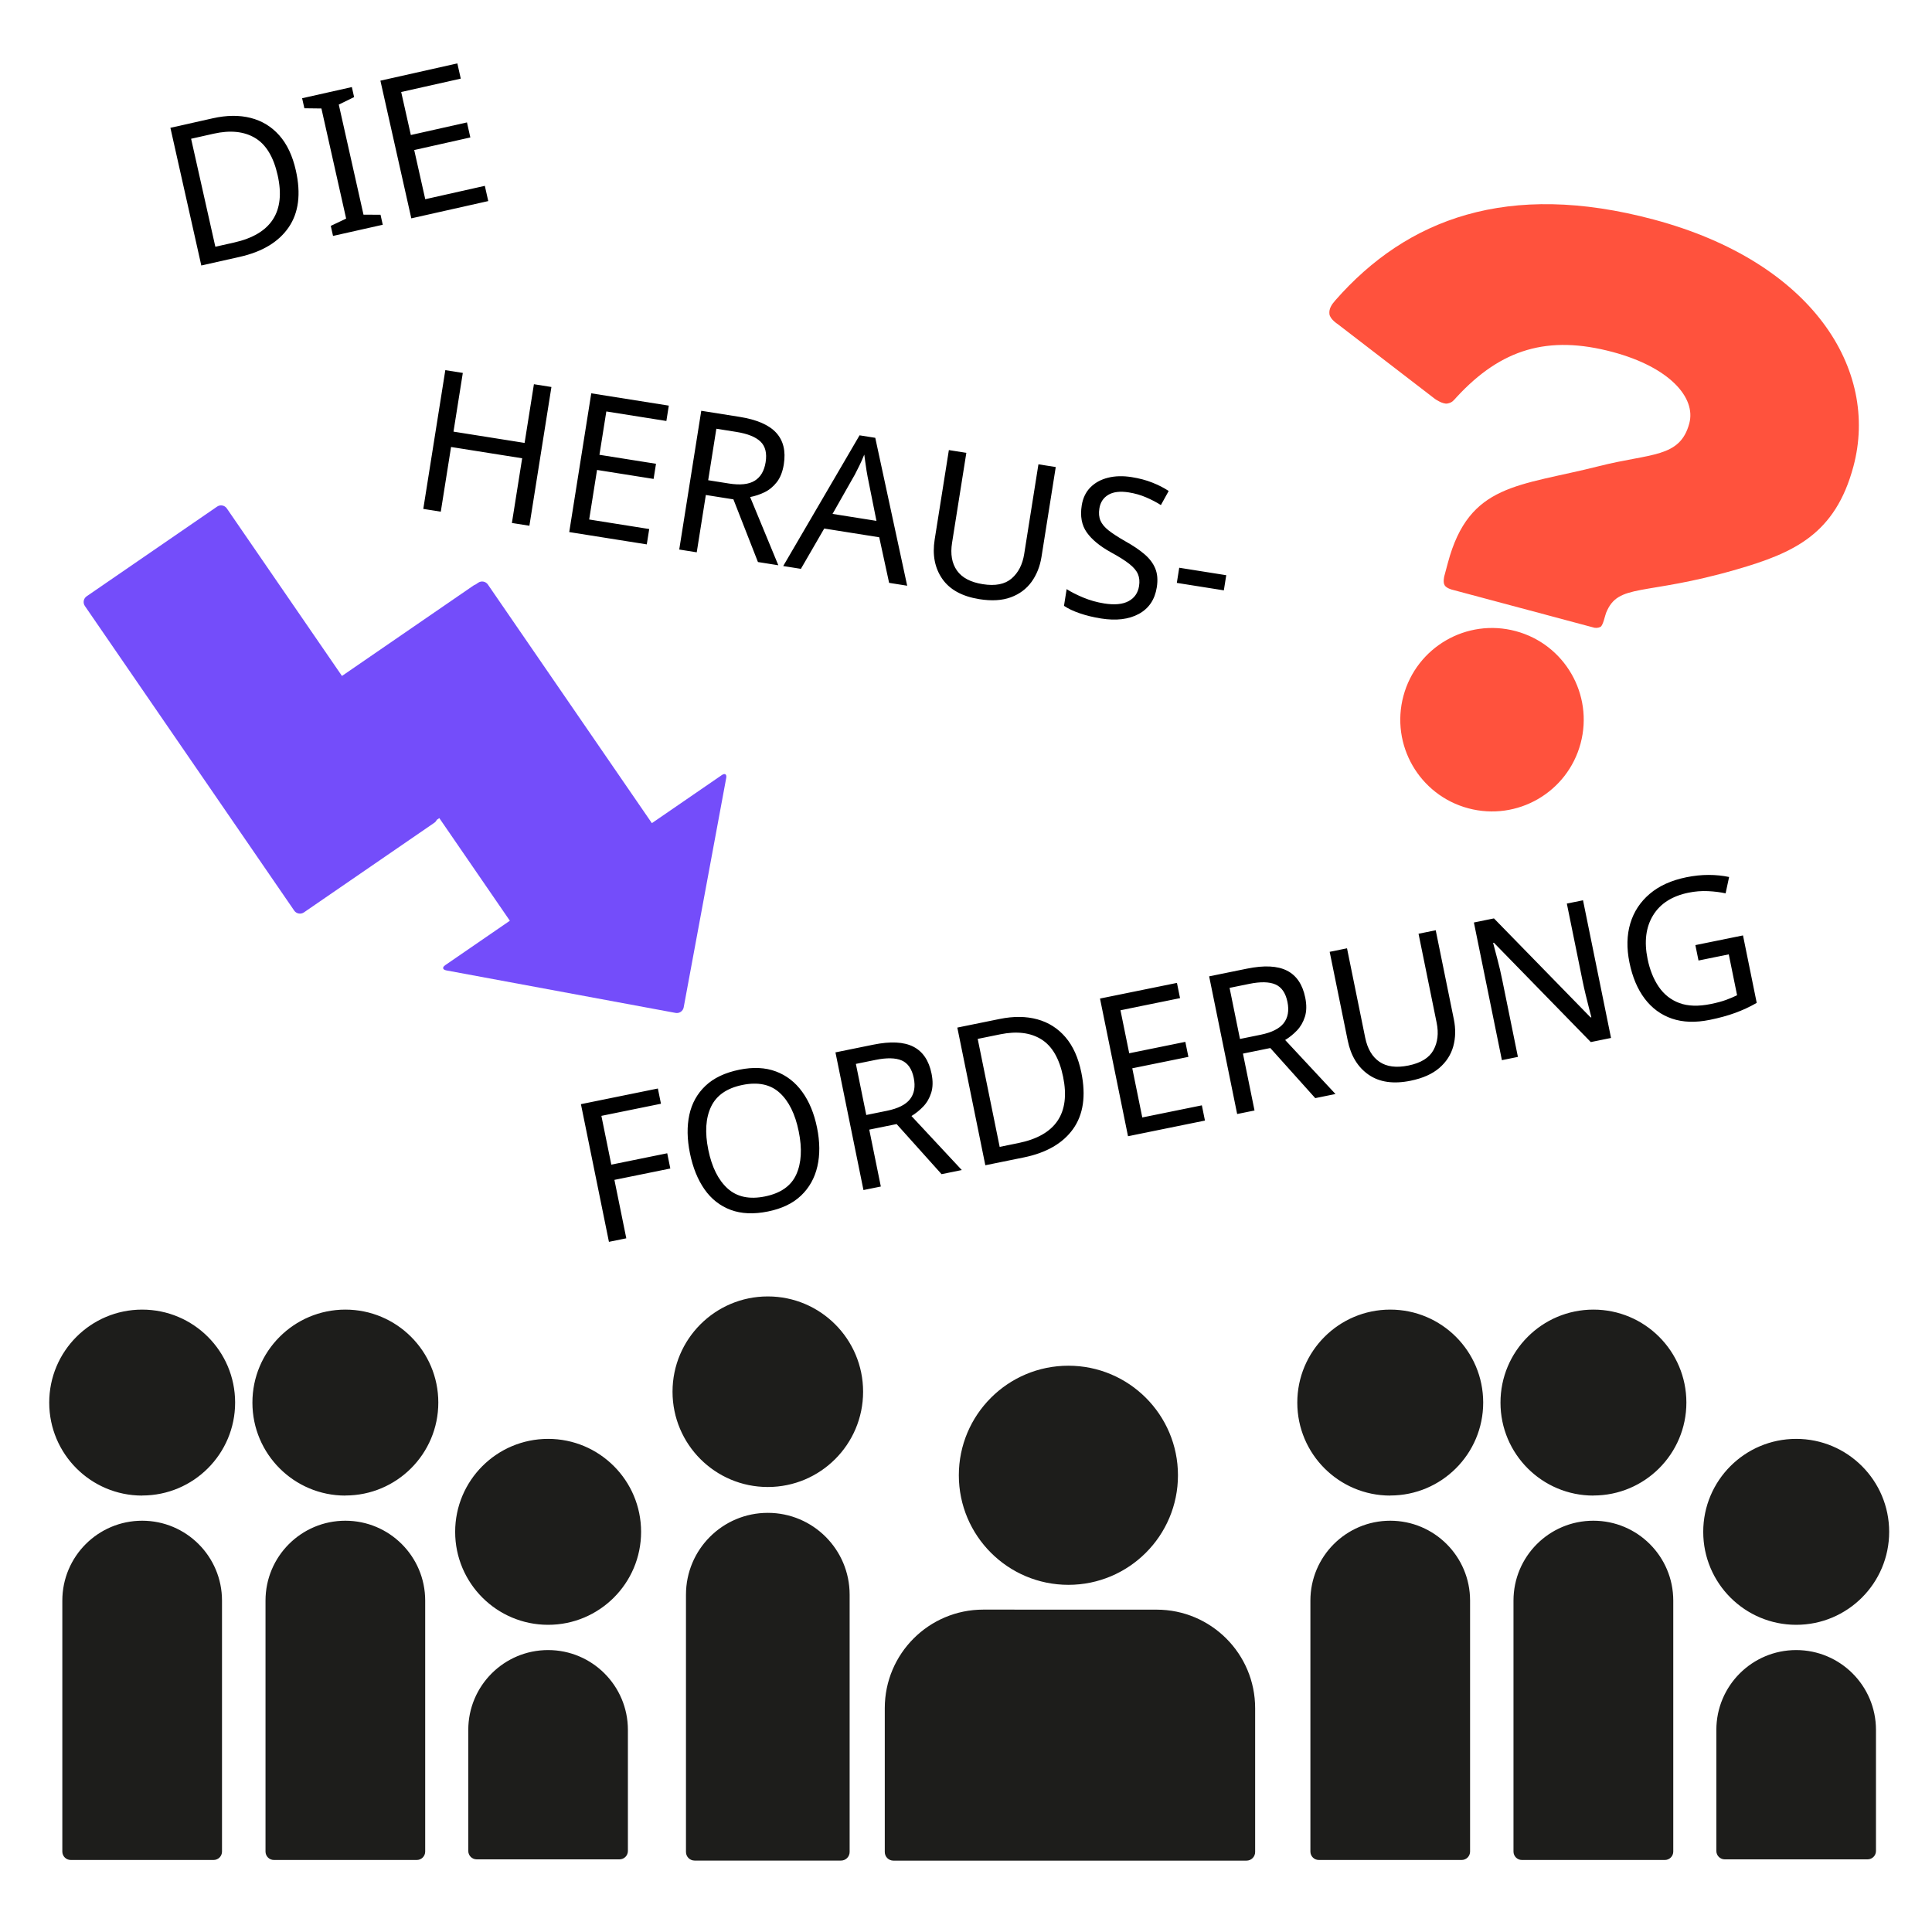
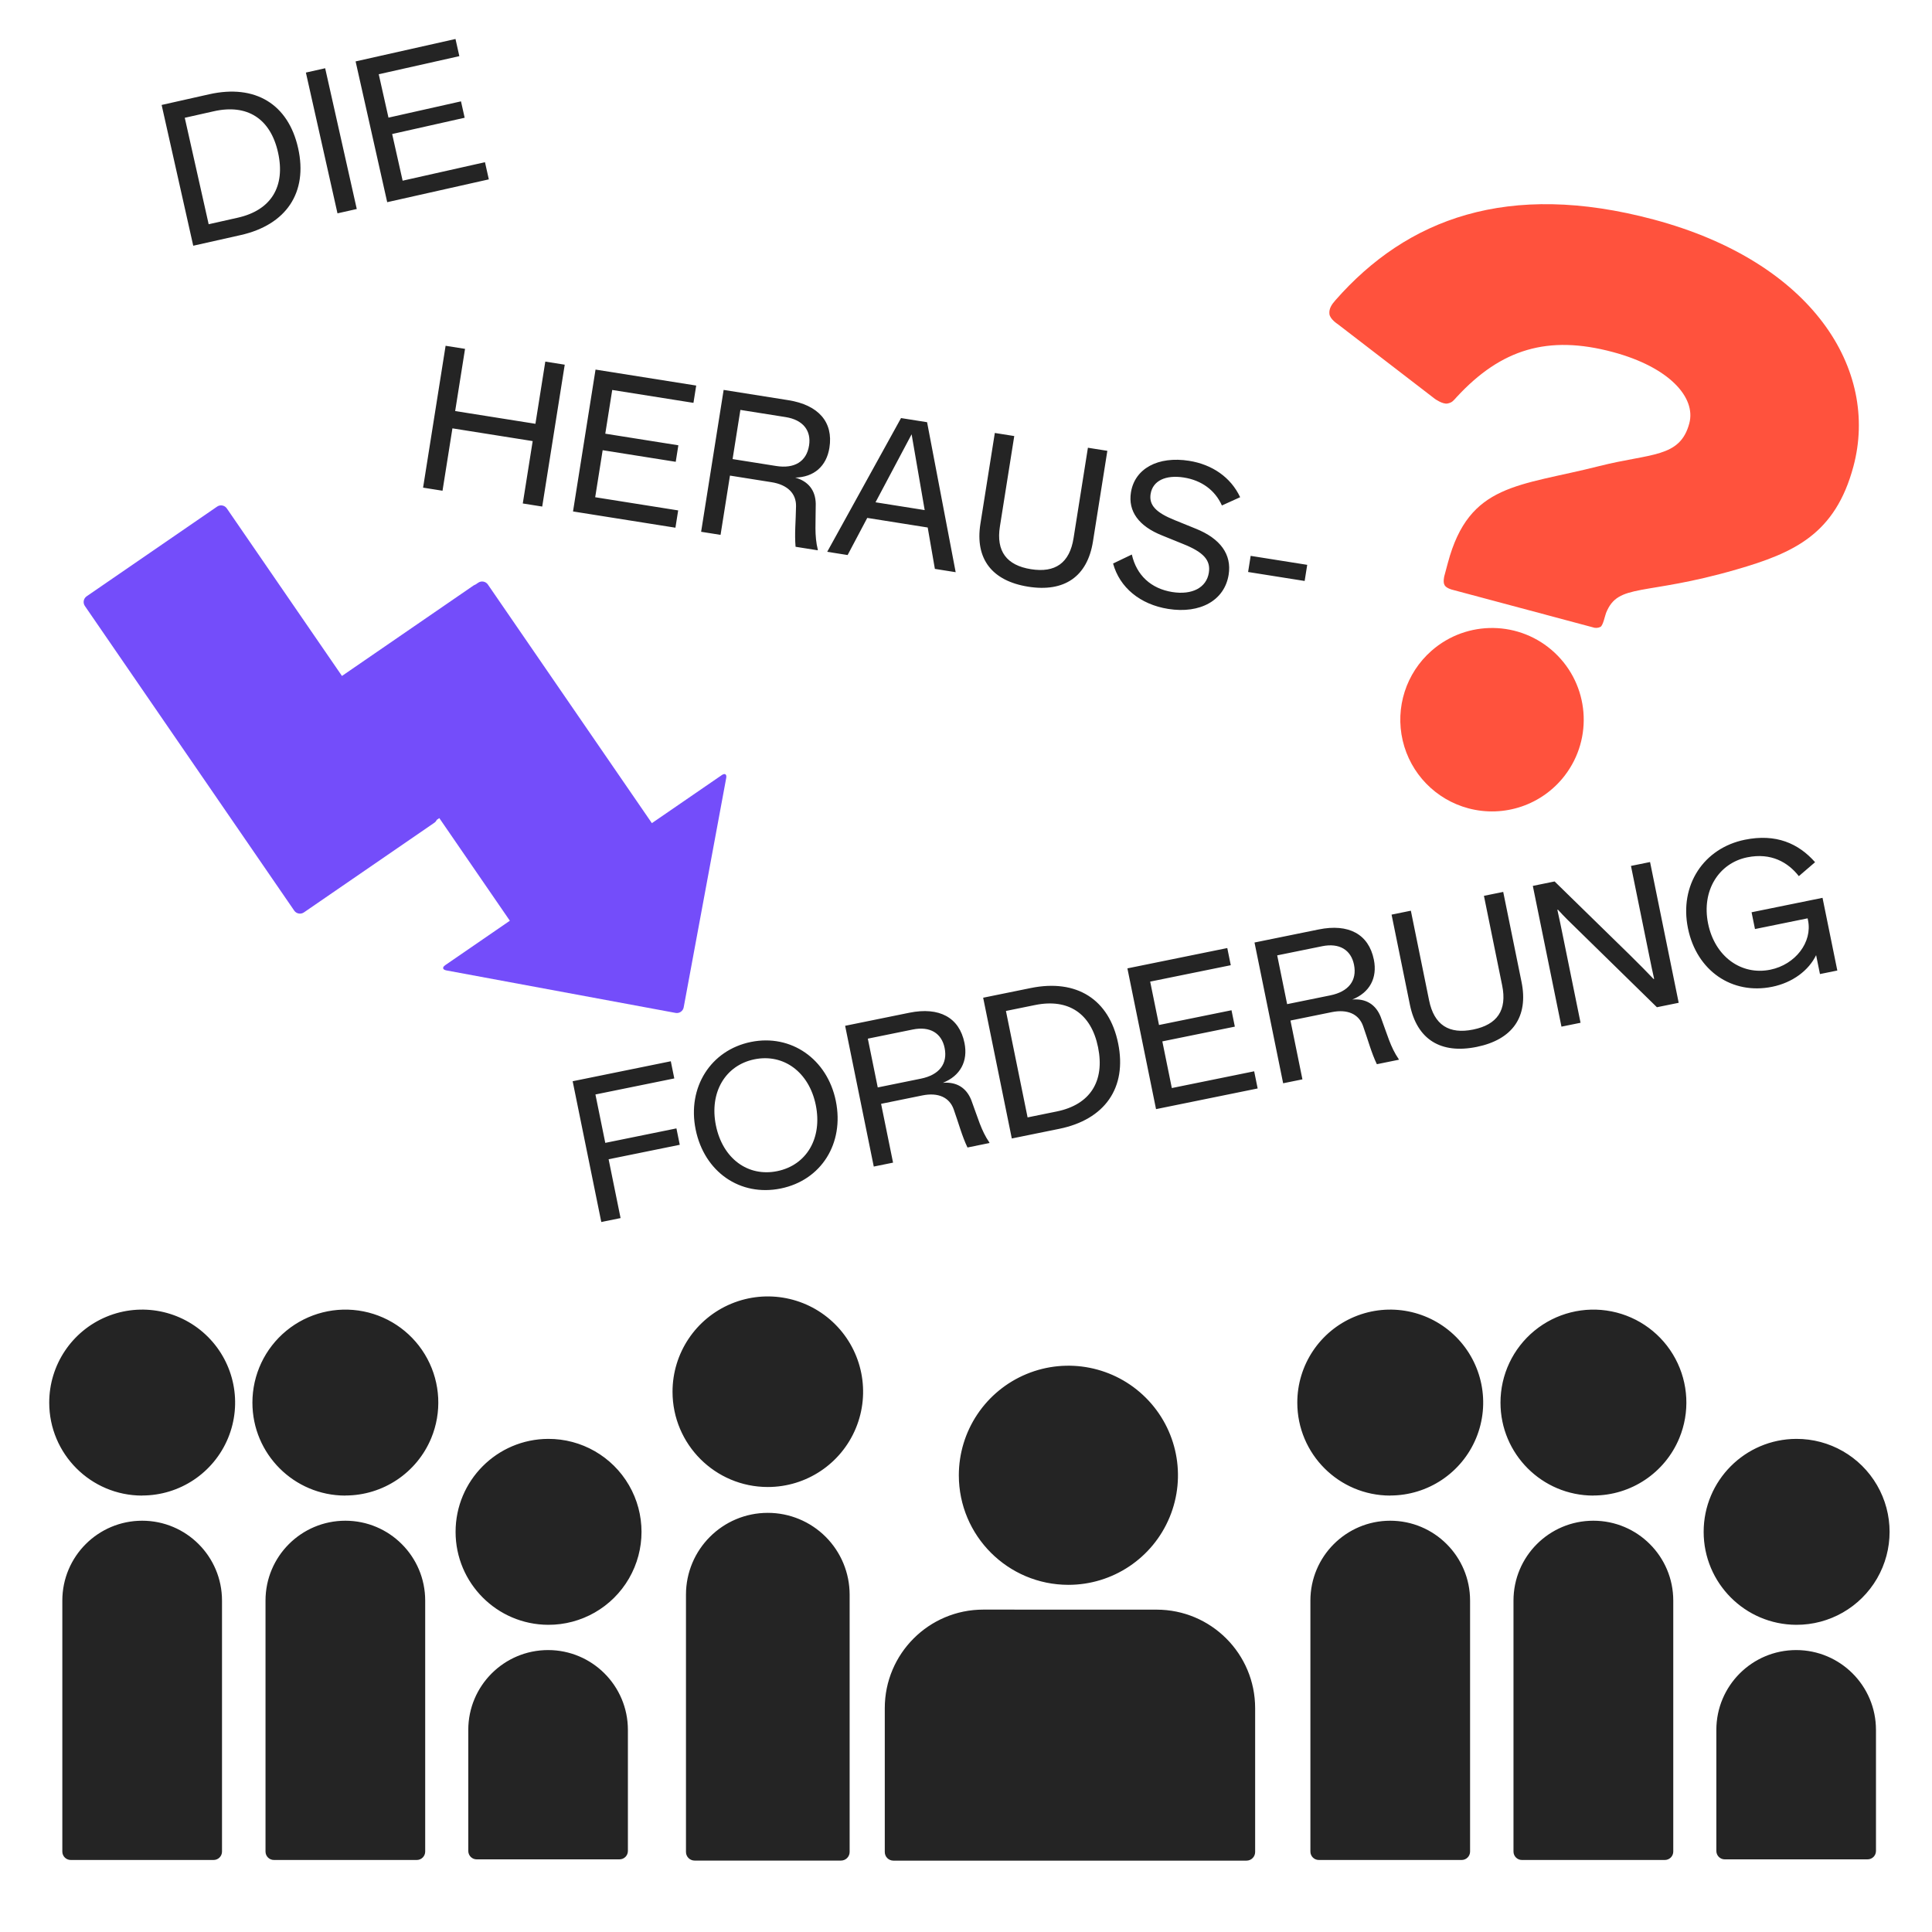
- <svg xmlns="http://www.w3.org/2000/svg" id="Ebene_1" data-name="Ebene 1" viewBox="0 0 1000 1000">
-   <defs>
-     <style>.cls-3{fill:#1d1d1b}.cls-4{font-size:101.85px;font-family:Alpha-Regular,Alpha;letter-spacing:.01em}</style>
-   </defs>
-   <path d="M373.58 401.2l-36.17 24.86-84.89-123.52a3.61 3.61 0 00-5-.93l-1.5 1a4.12 4.12 0 00-.9.43L177 349.87l-59.61-86.73a3.61 3.61 0 00-5-.93l-67.54 46.43a3.61 3.61 0 00-.93 5l108.37 157.7a3.62 3.62 0 005 .93l67.55-46.43a3.49 3.49 0 001.22-1.48l1.33-.91 36.51 53.12-33.46 23c-1.64 1.13-1.38 2.34.58 2.71l118.66 22a3.6 3.6 0 004.2-2.89l22-118.66c.38-1.98-.66-2.66-2.3-1.53z" fill="#744dfa" />
-   <path d="M747.78 303c1 1.5 3.76 2.2 3.76 2.2l72.8 19.47a5.09 5.09 0 004.1-.21c1.34-.84 2.32-5.89 2.88-7.27 6.34-15.65 19.54-8.53 67.43-22.41 29.91-8.65 51.21-18.3 60.59-53.41 13.36-50-21-105.71-103.39-127.74-75.48-20.18-127.75-.41-164.76 41.8-2 2.25-3.4 4.43-3.08 7.12s4.25 5.18 4.25 5.18l50.39 38.76s4 2.87 6.5 2.36 3.06-1.53 4.76-3.37c23-24.89 47.25-32.23 80.75-23.27 29.31 7.84 43.19 23.58 39.62 36.92-4.8 18-20 15.38-46.51 22.09-41.87 10.64-67.41 8.78-78.45 50.09l-1.85 6.9s-.83 3.25.21 4.74M760 418.38a47.47 47.47 0 10-33.6-58.12 47.47 47.47 0 0033.6 58.12" fill="#ff523d" />
-   <path class="cls-3" d="M598.66 833.15a51 51 0 0151 51v74.45a4.46 4.46 0 01-4.45 4.46h-182.8a4.46 4.46 0 01-4.45-4.46v-74.47a51 51 0 0151-51zM397.41 783.05a42.35 42.35 0 0142.36 42.35v133.18a4.46 4.46 0 01-4.46 4.45h-75.79a4.46 4.46 0 01-4.46-4.45V825.4a42.35 42.35 0 0142.35-42.35M397.41 769.67a49.32 49.32 0 10-49.31-49.31 49.32 49.32 0 0049.31 49.31M553 820.31a56.71 56.71 0 10-56.71-56.71A56.72 56.72 0 00553 820.31M178.75 787.12a41.34 41.34 0 0141.33 41.33v129.92a4.35 4.35 0 01-4.35 4.35h-73.95a4.35 4.35 0 01-4.35-4.35V828.45a41.33 41.33 0 0141.32-41.33M73.59 787.12a41.33 41.33 0 0141.32 41.33v129.92a4.35 4.35 0 01-4.35 4.35H36.61a4.35 4.35 0 01-4.35-4.35V828.45a41.34 41.34 0 0141.33-41.33M73.59 774.07A48.11 48.11 0 1025.48 726a48.11 48.11 0 0048.11 48.11M178.75 774.07a48.11 48.11 0 10-48.1-48.07 48.1 48.1 0 0048.1 48.11M283.7 854.07a41.32 41.32 0 0141.3 41.32v62.66a4.34 4.34 0 01-4.35 4.35h-73.92a4.35 4.35 0 01-4.35-4.35v-62.66a41.32 41.32 0 0141.32-41.32M283.7 841a48.12 48.12 0 10-48.11-48.11A48.12 48.12 0 00283.7 841M824.75 787.12a41.34 41.34 0 0141.33 41.33v129.92a4.35 4.35 0 01-4.35 4.35h-74a4.35 4.35 0 01-4.35-4.35V828.45a41.33 41.33 0 0141.32-41.33M719.59 787.12a41.33 41.33 0 0141.32 41.33v129.92a4.35 4.35 0 01-4.35 4.35h-73.95a4.35 4.35 0 01-4.35-4.35V828.45a41.34 41.34 0 0141.33-41.33M719.59 774.07A48.11 48.11 0 10671.48 726a48.11 48.11 0 0048.11 48.11M824.75 774.07a48.11 48.11 0 10-48.1-48.07 48.1 48.1 0 0048.1 48.11M929.7 854.07a41.32 41.32 0 0141.3 41.32v62.66a4.34 4.34 0 01-4.35 4.35h-73.92a4.35 4.35 0 01-4.35-4.35v-62.66a41.32 41.32 0 0141.32-41.32M929.7 841a48.12 48.12 0 10-48.11-48.11A48.12 48.12 0 00929.7 841" />
-   <text class="cls-4" transform="matrix(.98 -.22 .22 .98 94.52 139.59)">DIE</text>
-   <text class="cls-4" transform="rotate(9.02 -1555.25 1457.927)">HERAUS-</text>
-   <text class="cls-4" transform="rotate(-11.5 3354.213 -1194.629)">FORDERUNG</text>
+ <svg xmlns="http://www.w3.org/2000/svg" viewBox="0 0 1000 1000" fill="none">
+   <path d="M373.58 401.2l-36.17 24.86-84.89-123.52a3.607 3.607 0 00-5-.93l-1.5 1a4.09 4.09 0 00-.9.43L177 349.87l-59.61-86.73a3.607 3.607 0 00-5-.93l-67.54 46.43a3.61 3.61 0 00-.93 5l108.37 157.7a3.62 3.62 0 005 .93l67.55-46.43c.537-.37.959-.883 1.22-1.48l1.33-.91 36.51 53.12-33.46 23c-1.64 1.13-1.38 2.34.58 2.71l118.66 22a3.602 3.602 0 004.2-2.89l22-118.66c.38-1.98-.66-2.66-2.3-1.53z" fill="#744DFA" />
+   <path d="M747.78 303c1 1.5 3.76 2.2 3.76 2.2l72.8 19.47a5.086 5.086 0 004.1-.21c1.34-.84 2.32-5.89 2.88-7.27 6.34-15.65 19.54-8.53 67.43-22.41 29.91-8.65 51.21-18.3 60.59-53.41 13.36-50-21-105.71-103.39-127.74-75.48-20.18-127.75-.41-164.76 41.8-2 2.25-3.4 4.43-3.08 7.12.32 2.69 4.25 5.18 4.25 5.18l50.39 38.76s4 2.87 6.5 2.36c2.5-.51 3.06-1.53 4.76-3.37 23-24.89 47.25-32.23 80.75-23.27 29.31 7.84 43.19 23.58 39.62 36.92-4.8 18-20 15.38-46.51 22.09-41.87 10.64-67.41 8.78-78.45 50.09l-1.85 6.9s-.83 3.25.21 4.74v.05zM760 418.38a47.467 47.467 0 0049.937-16.984 47.469 47.469 0 00-68.997-64.548A47.472 47.472 0 00760 418.38" fill="#FF523D" />
+   <path d="M598.66 833.15a51 51 0 0151 51v74.45a4.46 4.46 0 01-4.45 4.46h-182.8a4.461 4.461 0 01-4.45-4.46v-74.47a51 51 0 0151-51l89.7.02zm-201.25-50.1a42.337 42.337 0 0129.952 12.4 42.349 42.349 0 0112.408 29.95v133.18a4.461 4.461 0 01-4.46 4.45h-75.79a4.46 4.46 0 01-4.46-4.45V825.4a42.35 42.35 0 0142.35-42.35zm0-13.38a49.316 49.316 0 0045.574-30.442 49.319 49.319 0 00-64.443-64.442A49.317 49.317 0 00348.1 720.36a49.32 49.32 0 0049.31 49.31zM553 820.31a56.707 56.707 0 0040.1-96.81 56.706 56.706 0 00-61.802-12.293 56.719 56.719 0 00-25.451 20.886 56.715 56.715 0 00-9.557 31.507A56.721 56.721 0 00553 820.31zm-374.25-33.19a41.34 41.34 0 0141.33 41.33v129.92a4.349 4.349 0 01-4.35 4.35h-73.95a4.349 4.349 0 01-4.35-4.35V828.45a41.327 41.327 0 0141.32-41.33zm-105.16 0a41.327 41.327 0 0141.32 41.33v129.92a4.349 4.349 0 01-4.35 4.35H36.61a4.349 4.349 0 01-4.35-4.35V828.45a41.339 41.339 0 0141.33-41.33zm0-13.05a48.114 48.114 0 0044.452-29.709 48.115 48.115 0 00-10.447-52.434 48.114 48.114 0 00-52.444-10.404A48.113 48.113 0 0025.48 726a48.112 48.112 0 0048.11 48.11v-.04zm105.16 0a48.107 48.107 0 0044.459-29.702 48.115 48.115 0 00-35.084-65.598A48.108 48.108 0 00130.65 726a48.101 48.101 0 0048.1 48.11v-.04zm104.95 80a41.322 41.322 0 0141.3 41.32v62.66a4.348 4.348 0 01-1.271 3.079 4.345 4.345 0 01-3.079 1.271h-73.92a4.363 4.363 0 01-4.019-2.686 4.356 4.356 0 01-.331-1.664v-62.66a41.32 41.32 0 0141.32-41.32zm0-13.07a48.12 48.12 0 10.02-96.239A48.12 48.12 0 00283.7 841zm541.05-53.88a41.34 41.34 0 0141.33 41.33v129.92a4.337 4.337 0 01-1.274 3.076 4.363 4.363 0 01-3.076 1.274h-74a4.349 4.349 0 01-4.35-4.35V828.45a41.327 41.327 0 0141.32-41.33h.05zm-105.16 0a41.327 41.327 0 0141.32 41.33v129.92a4.349 4.349 0 01-4.35 4.35h-73.95a4.349 4.349 0 01-4.35-4.35V828.45a41.342 41.342 0 0141.33-41.33zm0-13.05a48.114 48.114 0 0044.452-29.709 48.115 48.115 0 00-10.447-52.434 48.115 48.115 0 00-52.444-10.404A48.115 48.115 0 00671.48 726a48.114 48.114 0 0048.11 48.11v-.04zm105.16 0a48.107 48.107 0 0044.459-29.702 48.115 48.115 0 00-35.084-65.598A48.108 48.108 0 00776.65 726a48.101 48.101 0 0048.1 48.11v-.04zm104.95 80a41.322 41.322 0 0141.3 41.32v62.66a4.348 4.348 0 01-1.271 3.079 4.345 4.345 0 01-3.079 1.271h-73.92a4.363 4.363 0 01-4.019-2.686 4.356 4.356 0 01-.331-1.664v-62.66a41.32 41.32 0 0141.32-41.32zm0-13.07a48.12 48.12 0 10.02-96.239A48.12 48.12 0 00929.7 841M100.018 127.187l24.554-5.512c23.556-5.288 34.904-21.99 29.728-45.047-5.109-22.757-22.23-33.172-45.985-27.84l-24.654 5.535 16.357 72.864zm7.987-11.124L95.636 60.966l15.072-3.384c17.268-3.876 29.268 3.81 33.189 21.277 3.966 17.667-3.552 29.944-20.82 33.82l-15.072 3.384zm66.678-5.638l9.981-2.24-16.357-72.864-9.981 2.24 16.357 72.864zm25.733-5.777l52.601-11.808-1.994-8.883-42.62 9.567-5.423-24.154 37.53-8.425-1.904-8.484-37.53 8.425-5.042-22.458 41.722-9.366-1.994-8.884-51.703 11.607 16.357 72.863zM282.247 187.166l-5.109 32.189-41.544-6.595 5.11-32.189-10.06-1.596-11.656 73.431 10.059 1.596 5.126-32.289 41.543 6.595-5.125 32.289 10.059 1.597 11.656-73.431-10.059-1.597zm14.345 77.559l53.011 8.415 1.421-8.953-42.952-6.818 3.864-24.343 37.822 6.004 1.358-8.55-37.822-6.004 3.592-22.633 42.047 6.675 1.421-8.953-52.106-8.271-11.656 73.431zm125.638-3.981c-.137-6.931-3.824-11.642-10.637-13.548 9.727-.209 16.197-5.885 17.714-15.441 2.108-13.278-5.663-22.143-21.255-24.618l-33.496-5.318-11.657 73.431 10.059 1.597 4.87-30.68 21.527 3.417c8.248 1.31 12.787 5.846 12.671 12.427-.123 7.922-.827 14.307-.24 21l11.467 1.82.048-.302c-1.831-7.303-1.063-14.09-1.071-23.785zm-20.512-19.55l-22.532-3.577 4.039-25.449 23.438 3.72c9.053 1.437 13.316 7.064 12.103 14.709-1.326 8.349-7.593 12.098-17.048 10.597zm82.173 53.263l10.764 1.709-14.799-77.631-13.479-2.14-38.213 69.216 10.562 1.676 10.166-19.217 31.284 4.966 3.715 21.421zm-30.724-34.474l18.683-35.191 6.766 39.231-25.449-4.04zm79.027 43.689c18.609 2.954 30.619-5.143 33.51-23.35l7.457-46.976-10.059-1.596-7.426 46.774c-2.043 12.876-9.471 18.09-22.045 16.094-12.574-1.996-18.122-9.27-16.078-22.146l7.425-46.774-10.059-1.597-7.457 46.976c-2.891 18.207 6.022 29.625 24.732 32.595zm72.479 11.505c16.598 2.635 29.168-4.445 31.276-17.723 1.661-10.461-4.247-18.721-17.146-23.862l-10.851-4.404c-9.692-3.91-13.305-7.784-12.395-13.518 1.086-6.84 7.776-10.006 17.231-8.505 9.053 1.437 16.092 6.473 19.67 14.466l9.444-4.276c-4.852-10.36-14.531-16.95-26.401-18.834-16.094-2.555-28.167 3.985-30.131 16.357-1.549 9.758 4.036 17.45 16.062 22.247l10.851 4.404c10.767 4.287 14.433 8.478 13.411 14.916-1.23 7.746-8.651 11.621-18.912 9.992-11.064-1.757-18.519-8.715-20.946-19.413l-9.71 4.646c3.395 12.399 13.962 21.192 28.547 23.507zm41.343-19.115l29.272 4.646 1.325-8.349-29.271-4.646-1.326 8.349zM349.014 558.193l-1.807-8.883-50.801 10.336 14.823 72.858 9.981-2.031-6.193-30.441 36.828-7.492-1.726-8.484-36.828 7.493-5.097-25.051 40.82-8.305zm55.1 56.972c20.959-4.264 32.981-23.34 28.513-45.297-4.426-21.758-23.186-34.779-43.945-30.555-20.859 4.244-33.04 23.56-28.613 45.317 4.467 21.957 22.986 34.819 44.045 30.535zm-1.827-8.983c-15.171 3.087-28.246-6.517-31.739-23.684-3.472-17.067 4.891-31.136 19.961-34.203 15.071-3.066 28.266 6.618 31.739 23.685 3.492 17.166-4.791 31.116-19.961 34.202zm100.457-36.756c-2.558-6.443-7.662-9.562-14.711-8.96 9.037-3.605 13.106-11.189 11.177-20.67-2.68-13.175-13.065-18.753-28.535-15.606l-33.235 6.762 14.823 72.858 9.98-2.031-6.193-30.44 21.358-4.346c8.184-1.665 14.026.993 16.224 7.197 2.661 7.462 4.24 13.689 7.136 19.751l11.378-2.314-.061-.3c-4.275-6.198-5.935-12.824-9.341-21.901zm-26.064-11.119l-22.356 4.548-5.137-25.25 23.254-4.732c8.983-1.827 14.948 1.948 16.491 9.533 1.685 8.284-2.87 13.992-12.252 15.901zm47.025 30.968l24.553-4.995c23.554-4.793 35.184-21.19 30.494-44.245-4.63-22.756-21.464-33.466-45.218-28.634l-24.652 5.016 14.823 72.858zm8.174-10.913l-11.209-55.093 15.071-3.066c17.266-3.513 29.057 4.378 32.611 21.844 3.594 17.665-4.136 29.736-21.403 33.248l-15.07 3.067zm66.485-4.277l52.598-10.701-1.807-8.882-42.617 8.67-4.914-24.153 37.527-7.635-1.726-8.483-37.527 7.635-4.569-22.457 41.719-8.487-1.807-8.883-51.7 10.518 14.823 72.858zm116.272-47.769c-2.559-6.443-7.662-9.562-14.711-8.959 9.036-3.606 13.106-11.19 11.177-20.671-2.681-13.174-13.066-18.753-28.536-15.605l-33.235 6.761 14.823 72.858 9.981-2.03-6.194-30.441 21.359-4.345c8.184-1.665 14.025.992 16.223 7.197 2.661 7.461 4.24 13.688 7.137 19.751l11.377-2.315-.061-.3c-4.275-6.198-5.935-12.824-9.34-21.901zm-26.064-11.119l-22.357 4.549-5.137-25.251 23.255-4.731c8.982-1.828 14.947 1.947 16.49 9.533 1.686 8.284-2.869 13.991-12.251 15.9zm75.774 26.678c18.464-3.757 26.874-15.549 23.199-33.614l-9.483-46.609-9.981 2.03 9.443 46.41c2.599 12.775-2.53 20.262-15.006 22.801-12.475 2.538-20.222-2.33-22.821-15.105l-9.442-46.41-9.98 2.031 9.482 46.609c3.676 18.065 16.025 25.634 34.589 21.857zm43.863-10.483l9.881-2.01-9.158-45.013c-.833-4.092-1.828-8.982-2.841-13.453l.299-.061c3.348 3.684 5.813 6.093 12.546 12.622l38.677 37.864 11.278-2.295-14.823-72.858-9.881 2.01 9.198 45.212c1.381 6.787 1.929 9.482 2.801 13.254l-.3.061c-3.427-3.564-6.855-7.128-12.305-12.463l-38.917-38.023-11.278 2.295 14.823 72.858zm98.401-59.204l1.766 8.683 27.247-5.543.223 1.097c2.275 11.179-6.476 22.833-19.55 25.493-14.971 3.046-28.706-6.736-32.198-23.903-3.473-17.066 5.589-31.278 20.26-34.263 12.376-2.518 21.102 2.566 26.718 9.739l8.406-7.219c-8.642-9.779-20.284-14.894-36.353-11.625-21.258 4.326-33.999 23.443-29.45 45.8 4.487 22.057 22.826 34.54 43.585 30.316 10.679-2.172 18.948-8.532 22.757-16.374l1.99 9.781 8.982-1.828-7.655-37.626-36.728 7.472z" fill="#242424" />
</svg>
